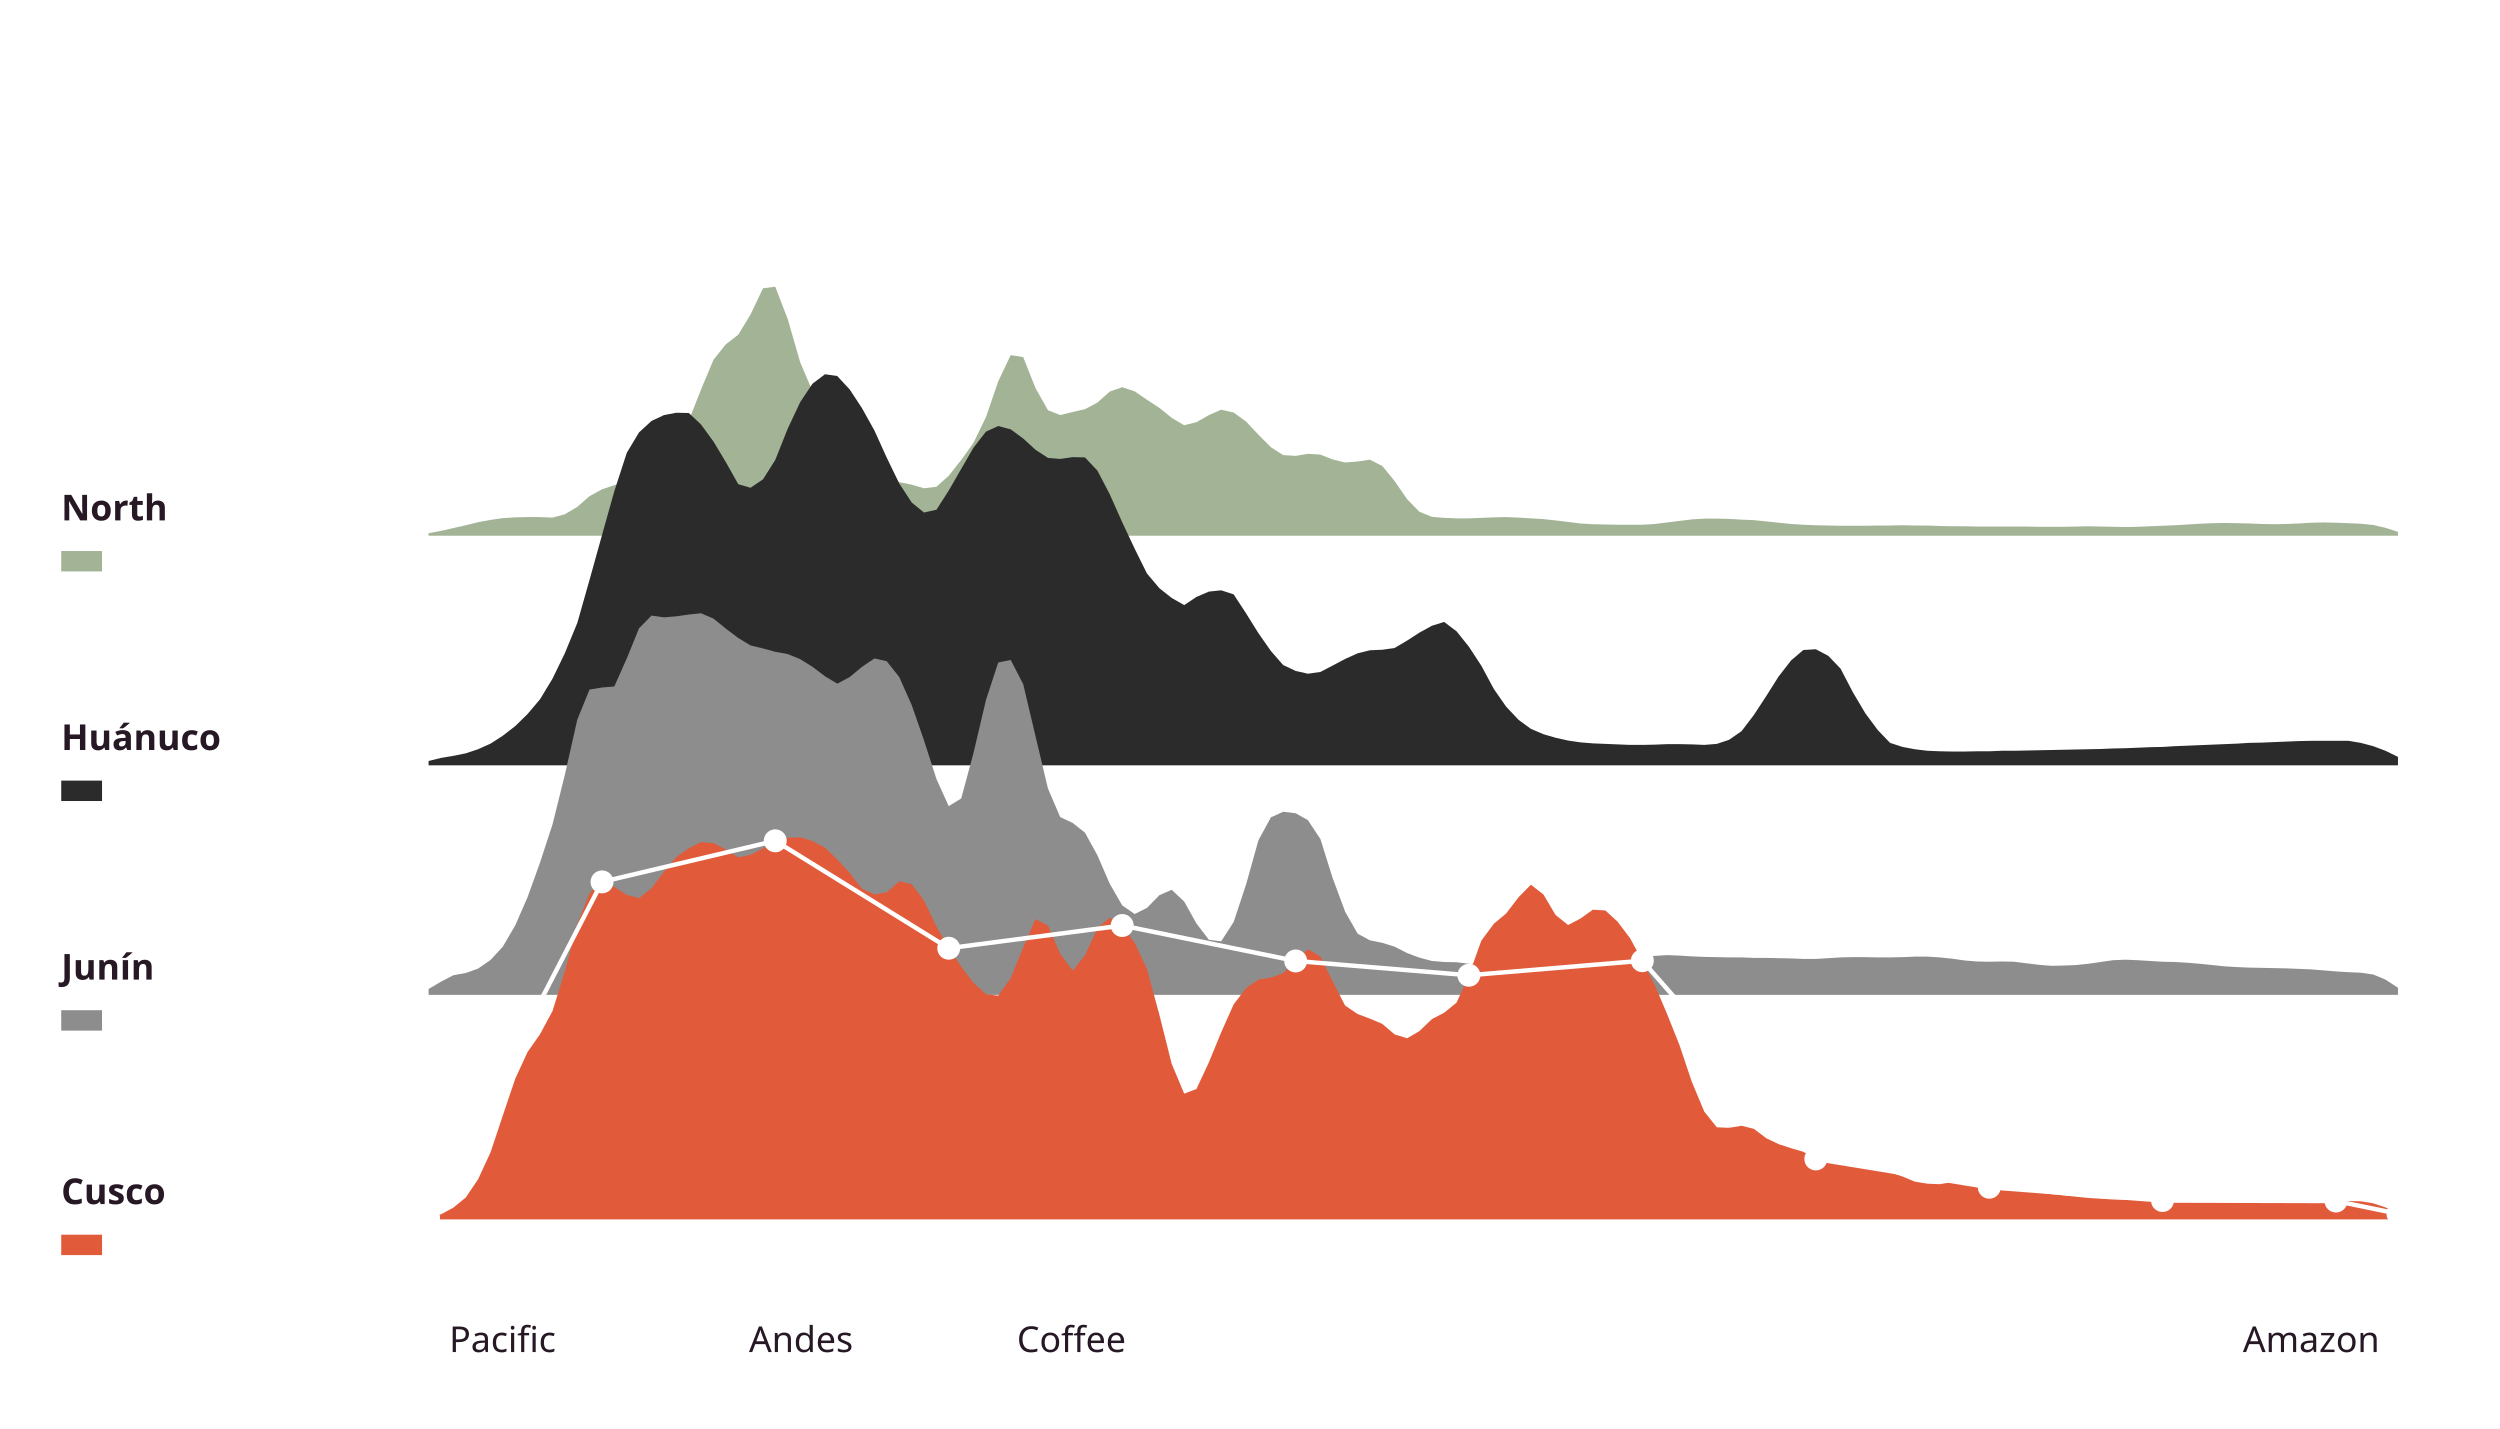
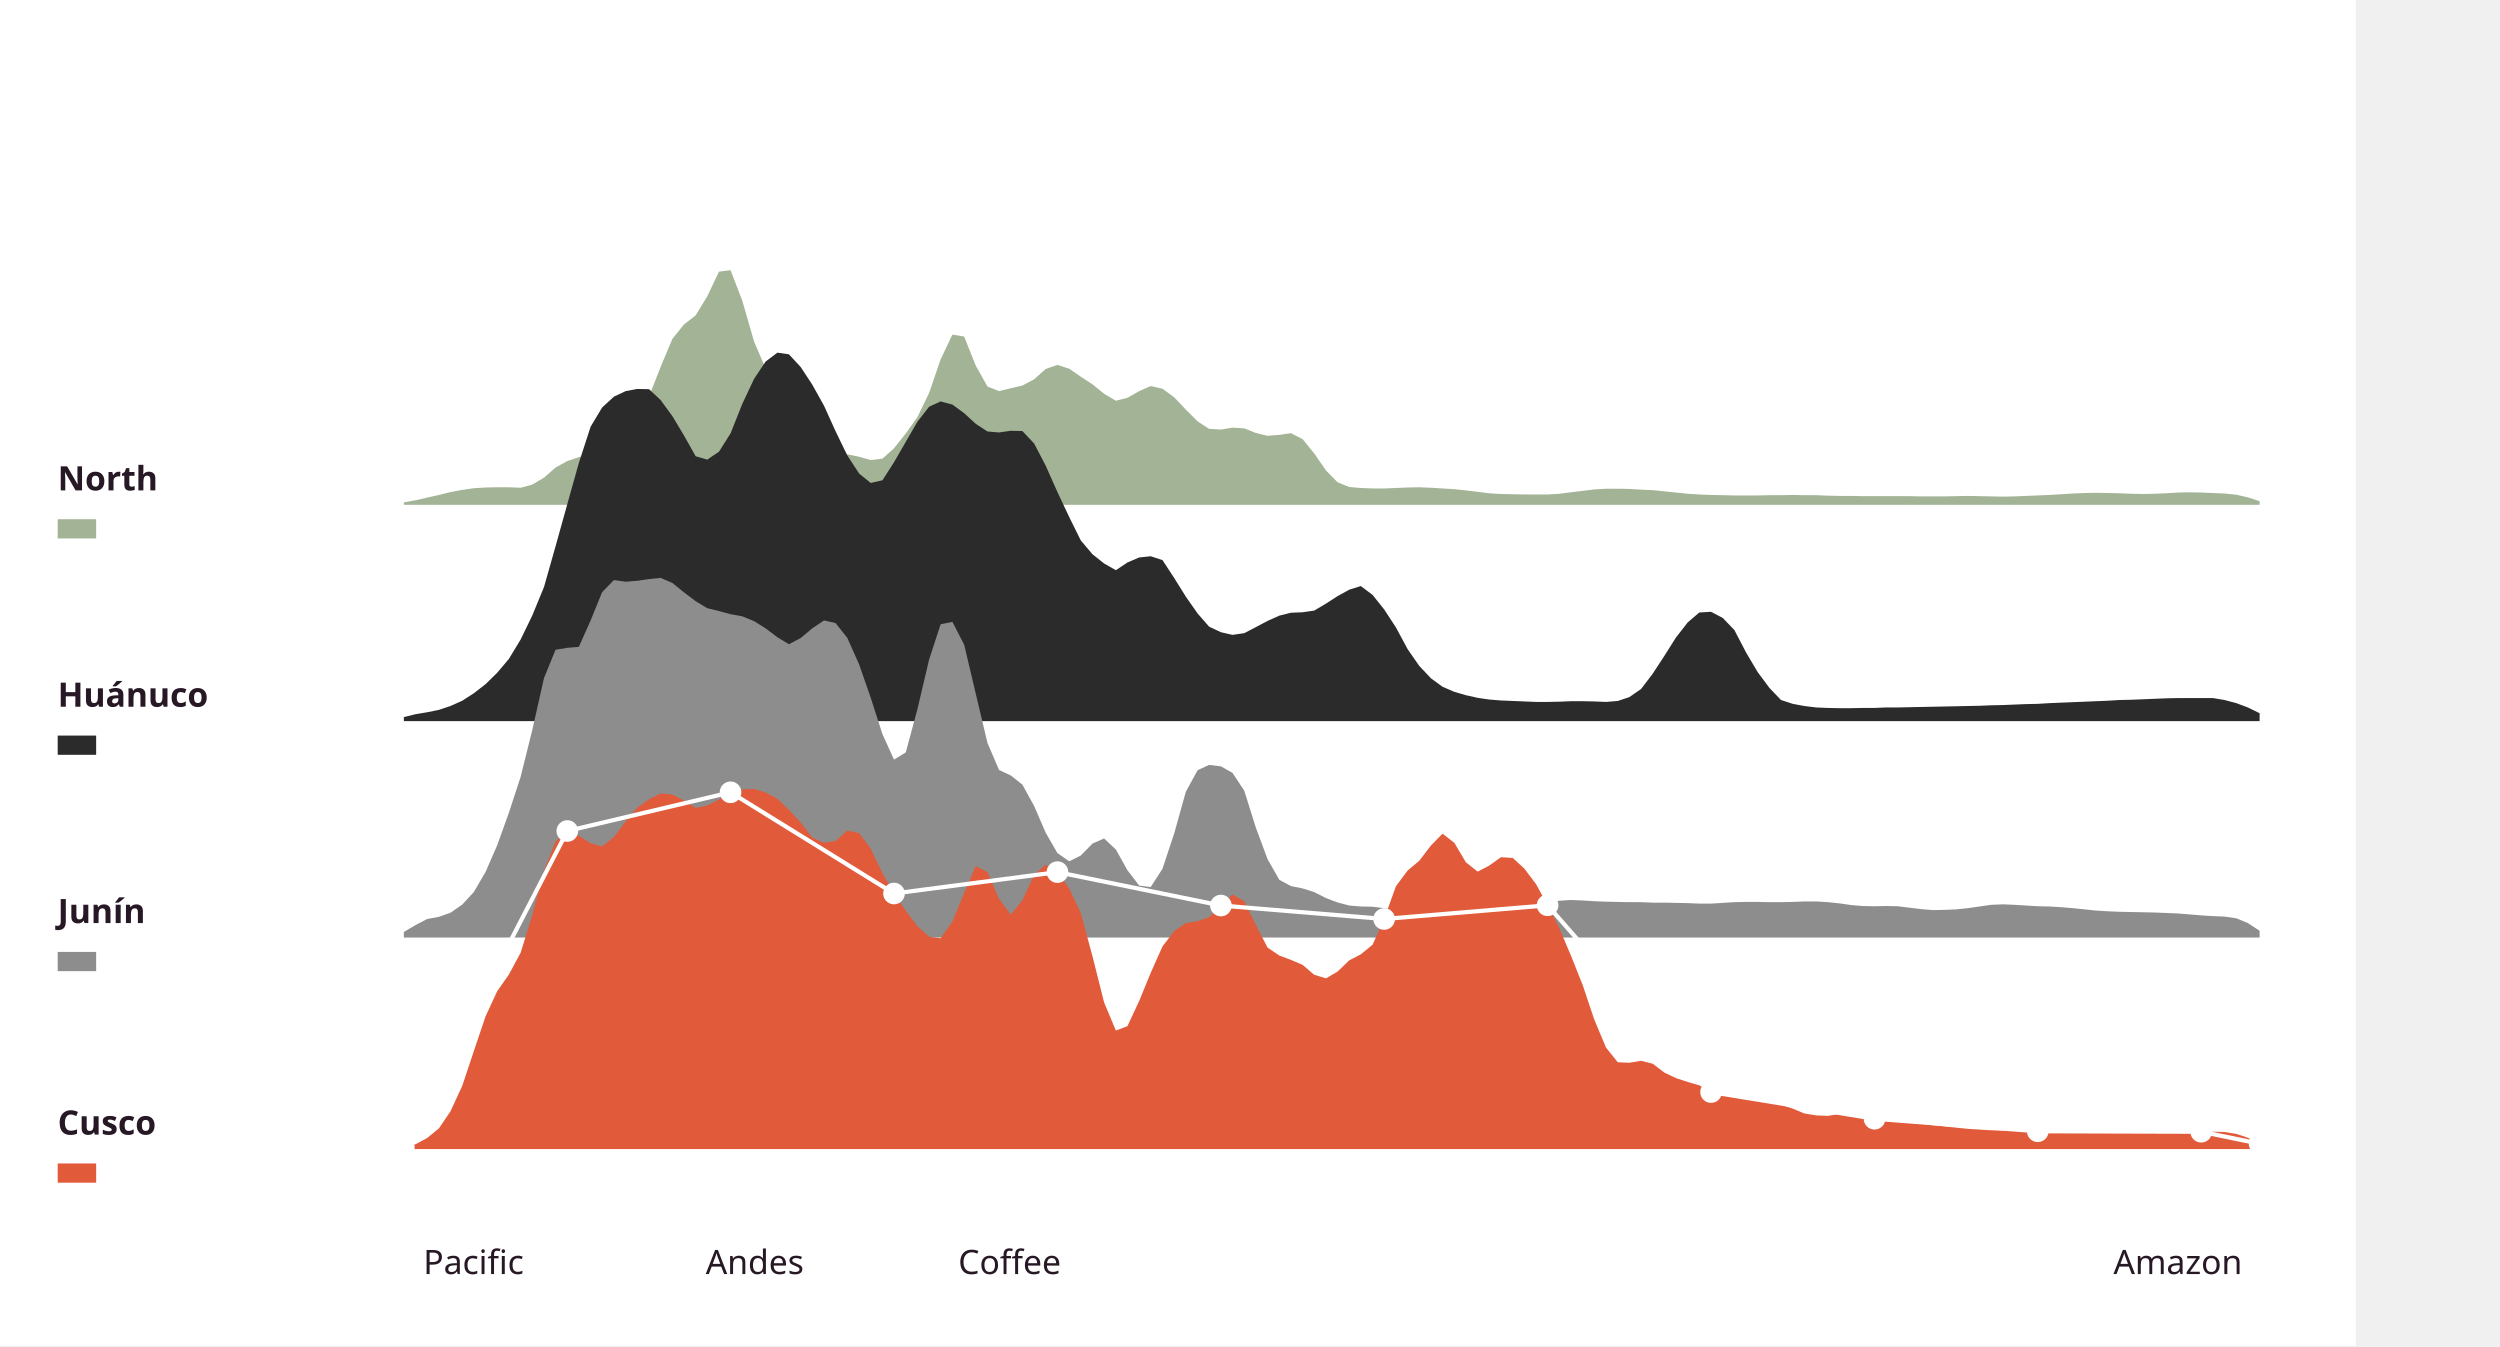
- <svg xmlns="http://www.w3.org/2000/svg" viewBox="0 0 980 560" role="img">
+ <svg xmlns="http://www.w3.org/2000/svg" viewBox="0 0 1040 560" role="img">
  <rect width="980" height="560" fill="#ffffff" />
  <path d="M 168.0 210.0 L 168.0 209.0 L 172.9 208.1 L 177.7 207.0 L 182.6 205.9 L 187.4 204.7 L 192.3 203.8 L 197.1 203.1 L 202.0 202.8 L 206.8 202.7 L 211.7 202.7 L 216.6 202.9 L 221.4 201.6 L 226.3 198.7 L 231.1 194.5 L 236.0 191.8 L 240.8 190.2 L 245.7 188.8 L 250.5 187.8 L 255.4 185.8 L 260.3 181.7 L 265.1 175.0 L 270.0 164.9 L 274.8 152.7 L 279.7 141.0 L 284.5 135.0 L 289.4 131.2 L 294.2 123.3 L 299.1 113.0 L 303.9 112.4 L 308.8 125.1 L 313.7 142.1 L 318.5 153.3 L 323.4 158.4 L 328.2 161.2 L 333.1 166.3 L 337.9 173.5 L 342.8 181.7 L 347.6 187.1 L 352.5 189.0 L 357.4 190.0 L 362.2 191.4 L 367.1 190.8 L 371.9 186.5 L 376.8 180.3 L 381.6 173.6 L 386.5 163.5 L 391.3 149.5 L 396.2 139.2 L 401.1 140.0 L 405.9 152.1 L 410.8 160.8 L 415.6 162.7 L 420.5 161.5 L 425.3 160.4 L 430.2 157.8 L 435.0 153.5 L 439.9 151.8 L 444.8 153.4 L 449.6 156.7 L 454.5 159.9 L 459.3 163.8 L 464.2 166.7 L 469.0 165.5 L 473.9 162.7 L 478.7 160.6 L 483.6 161.7 L 488.5 165.3 L 493.3 170.4 L 498.2 175.3 L 503.0 178.4 L 507.9 178.7 L 512.7 177.9 L 517.6 178.2 L 522.4 180.1 L 527.3 181.3 L 532.2 180.9 L 537.0 180.2 L 541.9 182.7 L 546.7 188.6 L 551.6 195.7 L 556.4 200.6 L 561.3 202.6 L 566.1 203.0 L 571.0 203.2 L 575.8 203.2 L 580.7 203.0 L 585.6 202.8 L 590.4 202.7 L 595.3 202.9 L 600.1 203.2 L 605.0 203.5 L 609.8 204.0 L 614.7 204.6 L 619.5 205.2 L 624.4 205.5 L 629.3 205.6 L 634.1 205.7 L 639.0 205.7 L 643.8 205.7 L 648.7 205.4 L 653.5 204.8 L 658.4 204.2 L 663.2 203.6 L 668.1 203.3 L 673.0 203.3 L 677.8 203.4 L 682.7 203.7 L 687.5 203.9 L 692.4 204.4 L 697.2 204.9 L 702.1 205.4 L 706.9 205.7 L 711.8 205.9 L 716.7 206.0 L 721.5 206.1 L 726.4 206.1 L 731.2 206.1 L 736.1 206.0 L 740.9 206.0 L 745.8 205.9 L 750.6 206.0 L 755.5 206.0 L 760.4 206.2 L 765.2 206.3 L 770.1 206.3 L 774.9 206.4 L 779.8 206.4 L 784.6 206.4 L 789.5 206.4 L 794.3 206.4 L 799.2 206.5 L 804.1 206.5 L 808.9 206.5 L 813.8 206.4 L 818.6 206.3 L 823.5 206.4 L 828.3 206.5 L 833.2 206.6 L 838.0 206.5 L 842.9 206.3 L 847.7 206.1 L 852.6 205.9 L 857.5 205.6 L 862.3 205.3 L 867.2 205.1 L 872.0 205.0 L 876.9 205.1 L 881.7 205.2 L 886.6 205.4 L 891.4 205.5 L 896.3 205.4 L 901.2 205.2 L 906.0 204.9 L 910.9 204.8 L 915.7 204.9 L 920.6 205.1 L 925.4 205.3 L 930.3 205.8 L 935.1 206.9 L 940.0 208.5 L 940.0 210.0 Z" fill="#A3B396" />
  <text x="24" y="204" fill="#271825" font-family="ui-sans-serif, sans-serif" font-size="14" font-weight="650">North</text>
  <rect x="24" y="216" width="16" height="8" fill="#A3B396" />
  <path d="M 168.0 300.0 L 168.0 298.3 L 172.9 297.1 L 177.7 296.3 L 182.6 295.3 L 187.4 293.7 L 192.3 291.5 L 197.1 288.4 L 202.0 284.6 L 206.8 279.9 L 211.7 274.1 L 216.6 266.0 L 221.4 256.1 L 226.3 244.2 L 231.1 227.3 L 236.0 209.7 L 240.8 192.6 L 245.7 177.5 L 250.5 169.5 L 255.4 165.0 L 260.3 162.7 L 265.1 161.8 L 270.0 161.9 L 274.8 166.4 L 279.7 173.1 L 284.5 181.1 L 289.4 189.8 L 294.2 191.2 L 299.1 187.9 L 303.9 180.3 L 308.8 168.0 L 313.7 157.6 L 318.5 150.4 L 323.4 146.7 L 328.2 147.4 L 333.1 152.7 L 337.9 160.0 L 342.8 168.8 L 347.6 179.4 L 352.5 189.5 L 357.4 197.0 L 362.2 200.9 L 367.1 199.8 L 371.9 192.3 L 376.8 183.8 L 381.6 175.5 L 386.5 169.2 L 391.3 167.0 L 396.2 168.3 L 401.1 171.9 L 405.9 176.3 L 410.8 179.5 L 415.6 179.9 L 420.5 179.2 L 425.3 179.3 L 430.2 184.5 L 435.0 193.7 L 439.9 204.7 L 444.8 215.1 L 449.6 224.8 L 454.5 230.6 L 459.3 234.4 L 464.2 237.2 L 469.0 234.0 L 473.9 231.9 L 478.7 231.4 L 483.6 233.0 L 488.5 240.5 L 493.3 248.2 L 498.2 255.2 L 503.0 260.7 L 507.9 263.0 L 512.7 264.1 L 517.6 263.4 L 522.4 260.9 L 527.3 258.3 L 532.2 256.1 L 537.0 254.9 L 541.9 254.7 L 546.7 254.0 L 551.6 251.1 L 556.4 248.0 L 561.3 245.3 L 566.1 243.8 L 571.0 247.5 L 575.8 253.5 L 580.7 261.0 L 585.6 270.1 L 590.4 277.0 L 595.3 282.2 L 600.1 285.7 L 605.0 287.8 L 609.8 289.2 L 614.7 290.3 L 619.5 291.0 L 624.4 291.4 L 629.3 291.6 L 634.1 291.8 L 639.0 292.0 L 643.8 292.0 L 648.7 291.9 L 653.5 291.7 L 658.4 291.7 L 663.2 291.8 L 668.1 292.0 L 673.0 291.6 L 677.8 290.0 L 682.7 286.6 L 687.5 280.3 L 692.4 272.8 L 697.2 265.2 L 702.1 258.9 L 706.9 254.8 L 711.8 254.5 L 716.7 257.1 L 721.5 262.1 L 726.4 271.5 L 731.2 279.6 L 736.1 286.2 L 740.9 291.2 L 745.8 292.8 L 750.6 293.7 L 755.5 294.3 L 760.4 294.5 L 765.2 294.6 L 770.1 294.6 L 774.9 294.5 L 779.8 294.5 L 784.6 294.3 L 789.5 294.3 L 794.3 294.2 L 799.2 294.1 L 804.1 294.0 L 808.9 293.9 L 813.8 293.8 L 818.6 293.7 L 823.5 293.6 L 828.3 293.4 L 833.2 293.3 L 838.0 293.1 L 842.9 292.9 L 847.7 292.8 L 852.6 292.5 L 857.5 292.3 L 862.3 292.1 L 867.2 291.9 L 872.0 291.7 L 876.9 291.5 L 881.7 291.2 L 886.6 291.1 L 891.4 290.9 L 896.3 290.7 L 901.2 290.5 L 906.0 290.4 L 910.9 290.4 L 915.7 290.4 L 920.6 290.4 L 925.4 291.2 L 930.3 292.5 L 935.1 294.3 L 940.0 296.7 L 940.0 300.0 Z" fill="#2B2B2B" />
  <text x="24" y="294" fill="#271825" font-family="ui-sans-serif, sans-serif" font-size="14" font-weight="650">Huánuco</text>
  <rect x="24" y="306" width="16" height="8" fill="#2B2B2B" />
  <path d="M 168.0 390.0 L 168.0 387.7 L 172.9 384.8 L 177.7 382.3 L 182.6 381.4 L 187.4 379.7 L 192.3 376.3 L 197.1 371.1 L 202.0 362.7 L 206.8 351.7 L 211.7 338.1 L 216.6 323.1 L 221.4 303.8 L 226.3 282.1 L 231.1 270.3 L 236.0 269.5 L 240.8 269.1 L 245.7 258.1 L 250.5 246.3 L 255.4 241.3 L 260.3 242.0 L 265.1 241.6 L 270.0 240.9 L 274.8 240.4 L 279.7 242.5 L 284.5 246.4 L 289.4 250.1 L 294.2 253.0 L 299.1 254.2 L 303.9 255.5 L 308.8 256.4 L 313.7 258.4 L 318.5 261.4 L 323.4 265.1 L 328.2 268.0 L 333.1 265.4 L 337.9 261.4 L 342.8 258.1 L 347.6 259.2 L 352.5 265.4 L 357.4 276.4 L 362.2 290.2 L 367.1 305.4 L 371.9 316.0 L 376.8 313.0 L 381.6 295.2 L 386.5 274.4 L 391.3 259.7 L 396.2 258.7 L 401.1 268.2 L 405.9 288.5 L 410.8 309.1 L 415.6 320.3 L 420.5 322.6 L 425.3 326.4 L 430.2 335.3 L 435.0 346.4 L 439.9 354.9 L 444.8 358.3 L 449.6 355.9 L 454.5 350.9 L 459.3 348.8 L 464.2 353.4 L 469.0 362.0 L 473.9 368.4 L 478.7 369.0 L 483.6 361.4 L 488.5 346.6 L 493.3 329.4 L 498.2 320.4 L 503.0 318.2 L 507.9 318.8 L 512.7 321.5 L 517.6 328.9 L 522.4 344.2 L 527.3 357.4 L 532.2 366.0 L 537.0 368.6 L 541.9 369.6 L 546.7 371.1 L 551.6 373.6 L 556.4 375.4 L 561.3 376.7 L 566.1 377.1 L 571.0 377.2 L 575.8 377.8 L 580.7 378.5 L 585.6 378.7 L 590.4 378.1 L 595.3 377.7 L 600.1 377.6 L 605.0 377.6 L 609.8 377.5 L 614.7 377.5 L 619.5 377.5 L 624.4 377.6 L 629.3 377.4 L 634.1 377.1 L 639.0 376.6 L 643.8 375.6 L 648.7 374.7 L 653.5 374.4 L 658.4 374.6 L 663.2 374.9 L 668.1 375.1 L 673.0 375.2 L 677.8 375.3 L 682.7 375.3 L 687.5 375.5 L 692.4 375.5 L 697.2 375.6 L 702.1 375.7 L 706.9 375.9 L 711.8 375.9 L 716.7 375.6 L 721.5 375.3 L 726.4 375.2 L 731.2 375.2 L 736.1 375.3 L 740.9 375.3 L 745.8 375.2 L 750.6 375.0 L 755.5 375.0 L 760.4 375.3 L 765.2 375.8 L 770.1 376.5 L 774.9 376.9 L 779.8 377.0 L 784.6 376.9 L 789.5 377.0 L 794.3 377.6 L 799.2 378.2 L 804.1 378.6 L 808.9 378.5 L 813.8 378.3 L 818.6 377.8 L 823.5 377.1 L 828.3 376.4 L 833.2 376.2 L 838.0 376.4 L 842.9 376.7 L 847.7 377.0 L 852.6 377.1 L 857.5 377.4 L 862.3 377.8 L 867.2 378.3 L 872.0 378.8 L 876.9 379.1 L 881.7 379.3 L 886.6 379.4 L 891.4 379.5 L 896.3 379.6 L 901.2 379.8 L 906.0 380.0 L 910.9 380.4 L 915.7 380.8 L 920.6 381.1 L 925.4 381.3 L 930.3 382.0 L 935.1 384.0 L 940.0 387.2 L 940.0 390.0 Z" fill="#8D8D8D" />
  <text x="24" y="384" fill="#271825" font-family="ui-sans-serif, sans-serif" font-size="14" font-weight="650">Junín</text>
  <rect x="24" y="396" width="16" height="8" fill="#8D8D8D" />
  <path d="M 168.0 478.0 L 168.0 477.3 L 172.9 476.0 L 177.7 473.4 L 182.6 469.4 L 187.4 462.3 L 192.3 451.7 L 197.1 437.3 L 202.0 422.8 L 206.8 412.4 L 211.7 405.4 L 216.6 396.3 L 221.4 380.8 L 226.3 362.3 L 231.1 350.1 L 236.0 345.7 L 240.8 347.7 L 245.7 350.8 L 250.5 352.1 L 255.4 348.2 L 260.3 341.7 L 265.1 336.0 L 270.0 332.5 L 274.8 330.1 L 279.7 330.5 L 284.5 333.0 L 289.4 336.1 L 294.2 335.1 L 299.1 332.6 L 303.9 329.6 L 308.8 328.4 L 313.7 328.2 L 318.5 329.7 L 323.4 332.3 L 328.2 336.9 L 333.1 342.2 L 337.9 348.4 L 342.8 350.6 L 347.6 349.8 L 352.5 345.5 L 357.4 346.6 L 362.2 353.0 L 367.1 363.2 L 371.9 371.7 L 376.8 378.9 L 381.6 385.3 L 386.5 389.7 L 391.3 390.3 L 396.2 383.4 L 401.1 371.4 L 405.9 360.3 L 410.8 362.8 L 415.6 373.9 L 420.5 380.5 L 425.3 374.5 L 430.2 363.9 L 435.0 359.7 L 439.9 362.8 L 444.8 369.6 L 449.6 379.8 L 454.5 397.9 L 459.3 417.0 L 464.2 428.7 L 469.0 426.9 L 473.9 416.4 L 478.7 404.7 L 483.6 393.7 L 488.5 387.3 L 493.3 384.0 L 498.2 383.2 L 503.0 381.5 L 507.9 376.7 L 512.7 372.1 L 517.6 374.9 L 522.4 384.7 L 527.3 394.2 L 532.2 397.5 L 537.0 399.3 L 541.9 401.4 L 546.7 405.5 L 551.6 407.0 L 556.4 404.2 L 561.3 399.5 L 566.1 397.0 L 571.0 393.0 L 575.8 382.3 L 580.7 368.7 L 585.6 362.1 L 590.4 358.1 L 595.3 351.7 L 600.1 346.8 L 605.0 350.6 L 609.8 358.7 L 614.7 362.6 L 619.5 360.1 L 624.4 356.6 L 629.3 356.9 L 634.1 361.3 L 639.0 367.8 L 643.8 376.6 L 648.7 386.2 L 653.5 397.5 L 658.4 409.8 L 663.2 424.1 L 668.1 435.8 L 673.0 441.9 L 677.8 442.1 L 682.7 441.3 L 687.5 442.5 L 692.4 446.2 L 697.2 448.5 L 702.1 450.1 L 706.9 451.5 L 711.8 454.3 L 716.7 455.6 L 721.5 456.2 L 726.4 456.3 L 731.2 457.1 L 736.1 458.0 L 740.9 459.6 L 745.8 461.2 L 750.6 463.2 L 755.5 464.0 L 760.4 464.2 L 765.2 463.4 L 770.1 463.5 L 774.9 464.5 L 779.8 465.4 L 784.6 465.6 L 789.5 465.7 L 794.3 466.5 L 799.2 467.5 L 804.1 468.1 L 808.9 468.6 L 813.8 469.1 L 818.6 469.6 L 823.5 469.9 L 828.3 470.2 L 833.2 470.3 L 838.0 470.4 L 842.9 470.5 L 847.7 470.6 L 852.6 470.7 L 857.5 470.8 L 862.3 470.9 L 867.2 470.9 L 872.0 470.8 L 876.9 470.6 L 881.7 470.5 L 886.6 470.5 L 891.4 470.4 L 896.3 470.4 L 901.2 470.4 L 906.0 470.6 L 910.9 470.7 L 915.7 470.8 L 920.6 470.8 L 925.4 470.9 L 930.3 471.7 L 935.1 473.3 L 940.0 475.8 L 940.0 478.0 Z" fill="#E15A3A" />
  <text x="24" y="472" fill="#271825" font-family="ui-sans-serif, sans-serif" font-size="14" font-weight="650">Cusco</text>
  <rect x="24" y="484" width="16" height="8" fill="#E15A3A" />
  <polyline points="168.0,477.3 236.0,345.7 303.9,329.6 371.9,371.7 439.9,362.8 507.9,376.7 575.8,382.3 643.8,376.6 711.8,454.3 779.8,465.4 847.7,470.6 915.7,470.8 940.0,475.8" fill="none" stroke="#ffffff" stroke-width="1.75" />
  <circle cx="168.0" cy="477.3" r="4.5" fill="#ffffff" />
  <circle cx="236.0" cy="345.7" r="4.5" fill="#ffffff" />
  <circle cx="303.9" cy="329.6" r="4.5" fill="#ffffff" />
  <circle cx="371.9" cy="371.7" r="4.5" fill="#ffffff" />
  <circle cx="439.9" cy="362.8" r="4.5" fill="#ffffff" />
  <circle cx="507.9" cy="376.7" r="4.5" fill="#ffffff" />
  <circle cx="575.8" cy="382.3" r="4.5" fill="#ffffff" />
  <circle cx="643.8" cy="376.6" r="4.5" fill="#ffffff" />
  <circle cx="711.8" cy="454.3" r="4.5" fill="#ffffff" />
  <circle cx="779.8" cy="465.4" r="4.5" fill="#ffffff" />
  <circle cx="847.7" cy="470.6" r="4.5" fill="#ffffff" />
  <circle cx="915.7" cy="470.8" r="4.5" fill="#ffffff" />
  <circle cx="940.0" cy="475.8" r="4.5" fill="#ffffff" />
  <text x="197" y="530" text-anchor="middle" fill="#271825" font-family="ui-sans-serif, sans-serif" font-size="14">Pacific</text>
  <text x="314" y="530" text-anchor="middle" fill="#271825" font-family="ui-sans-serif, sans-serif" font-size="14">Andes</text>
  <text x="420" y="530" text-anchor="middle" fill="#271825" font-family="ui-sans-serif, sans-serif" font-size="14">Coffee</text>
  <text x="906" y="530" text-anchor="middle" fill="#271825" font-family="ui-sans-serif, sans-serif" font-size="14">Amazon</text>
</svg>
